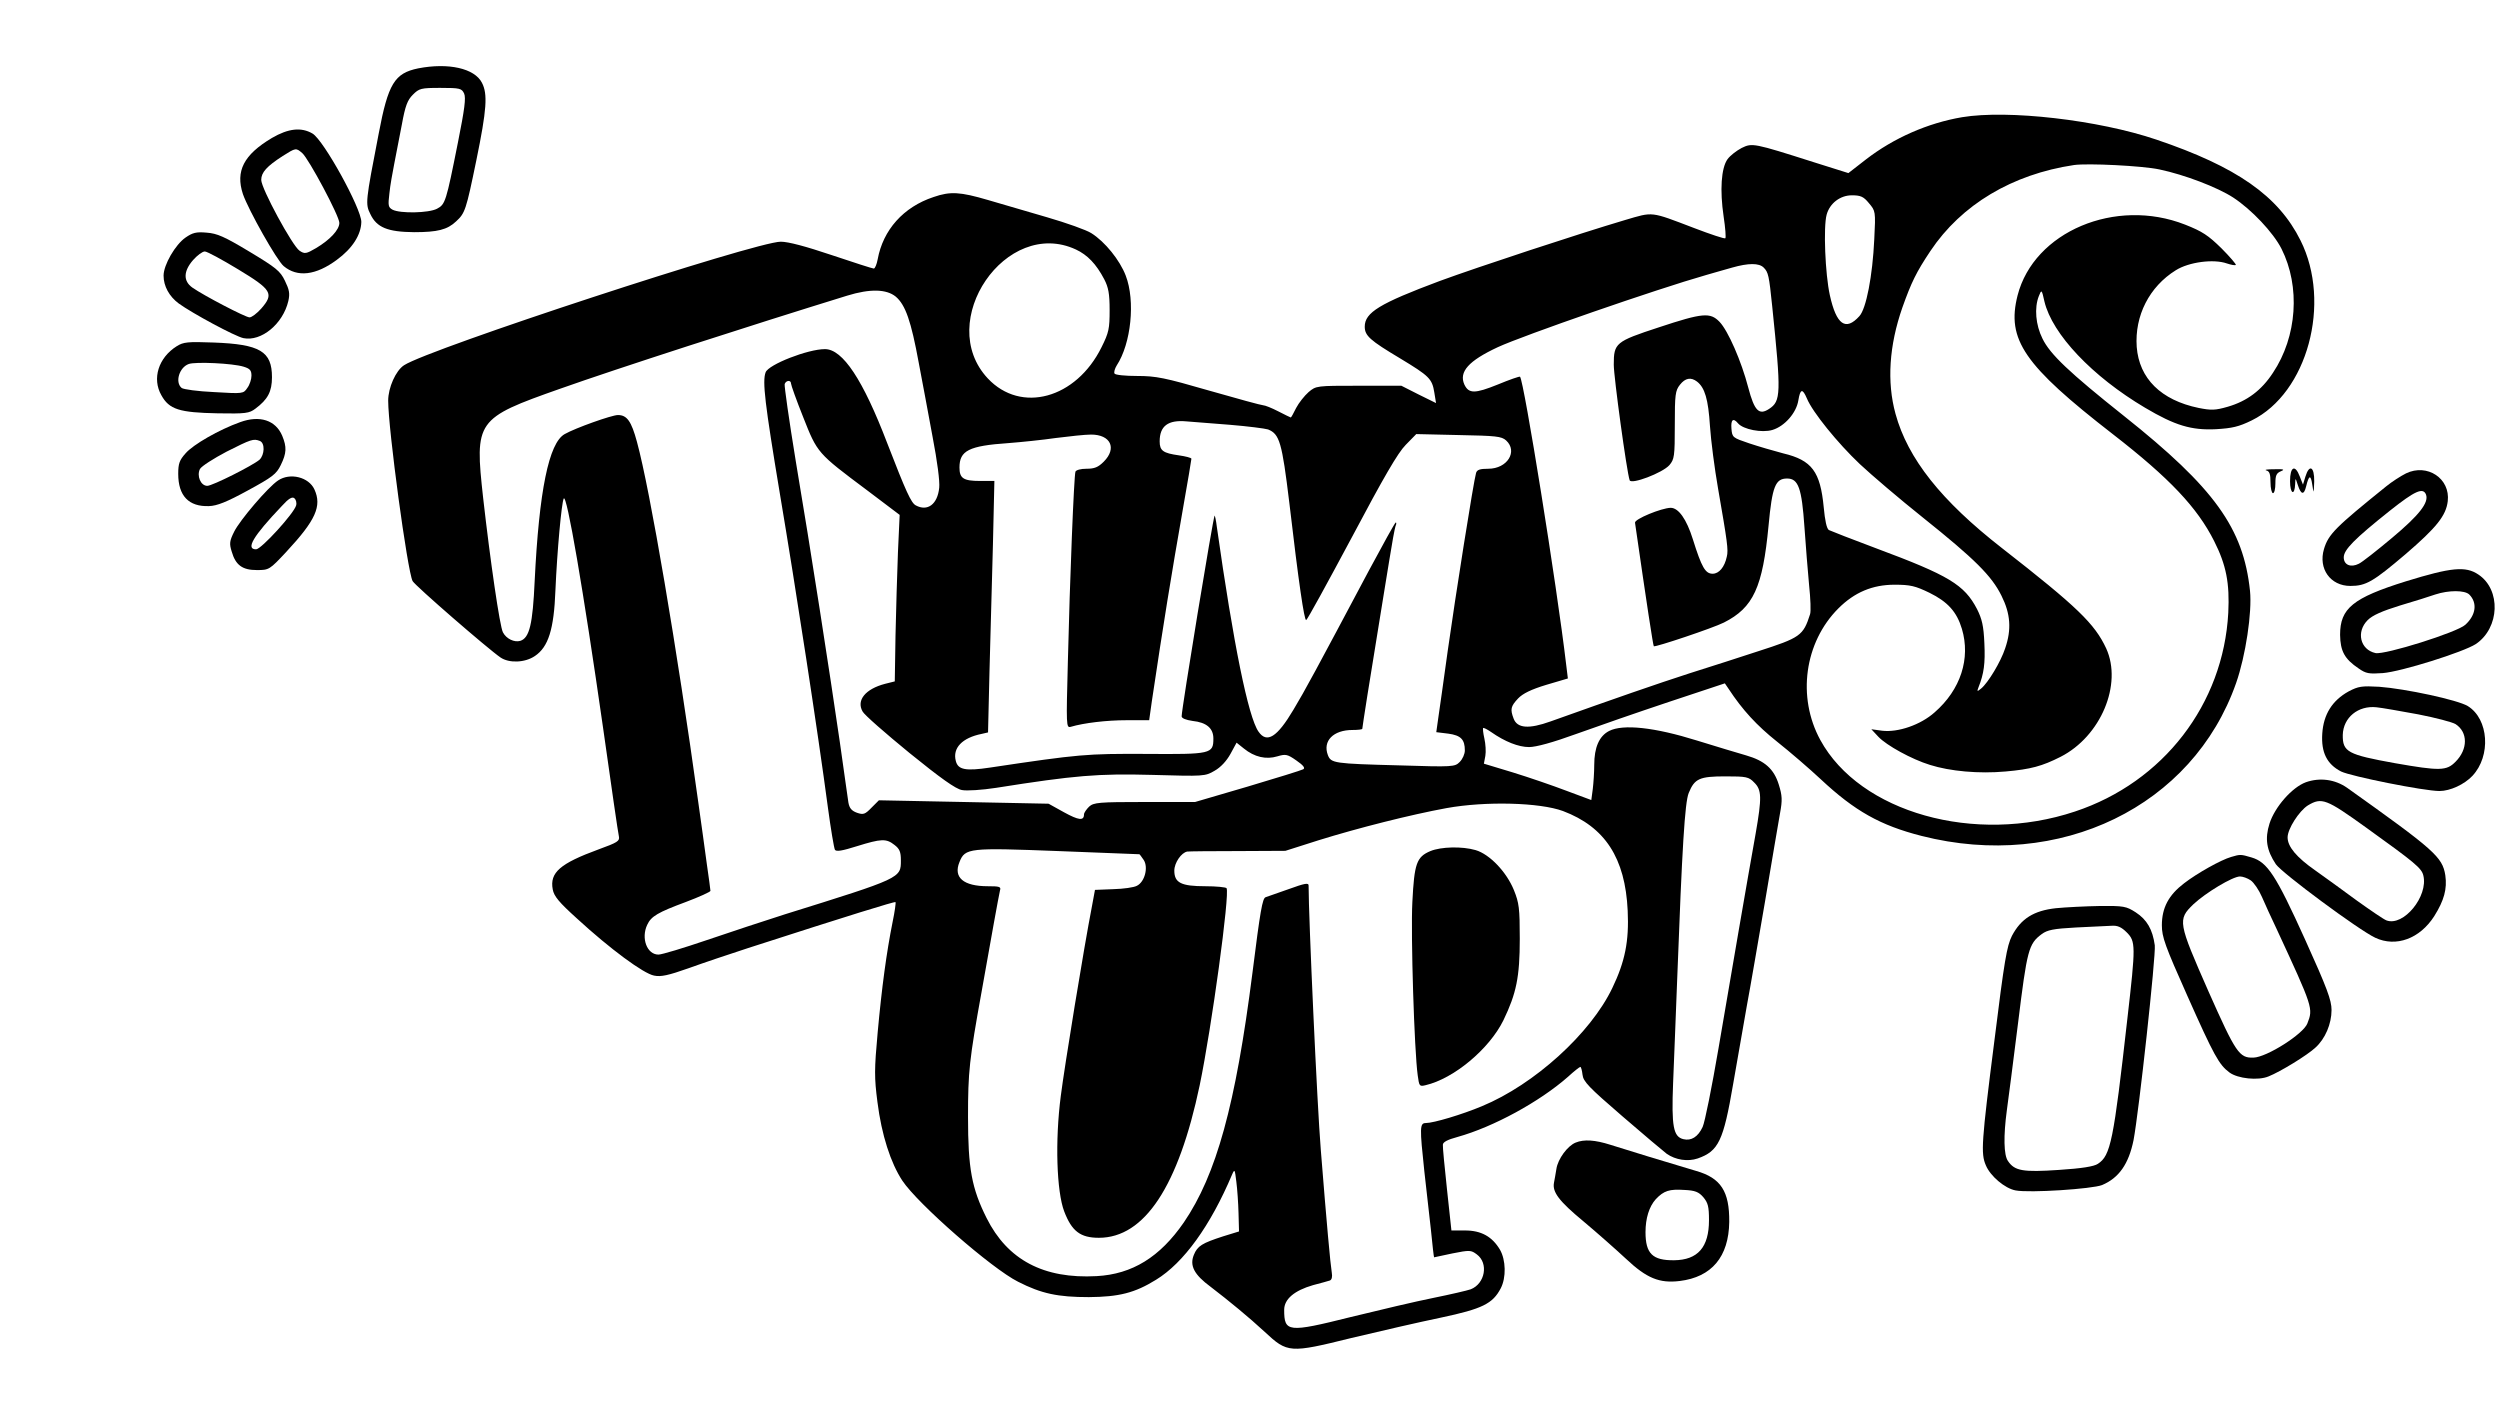
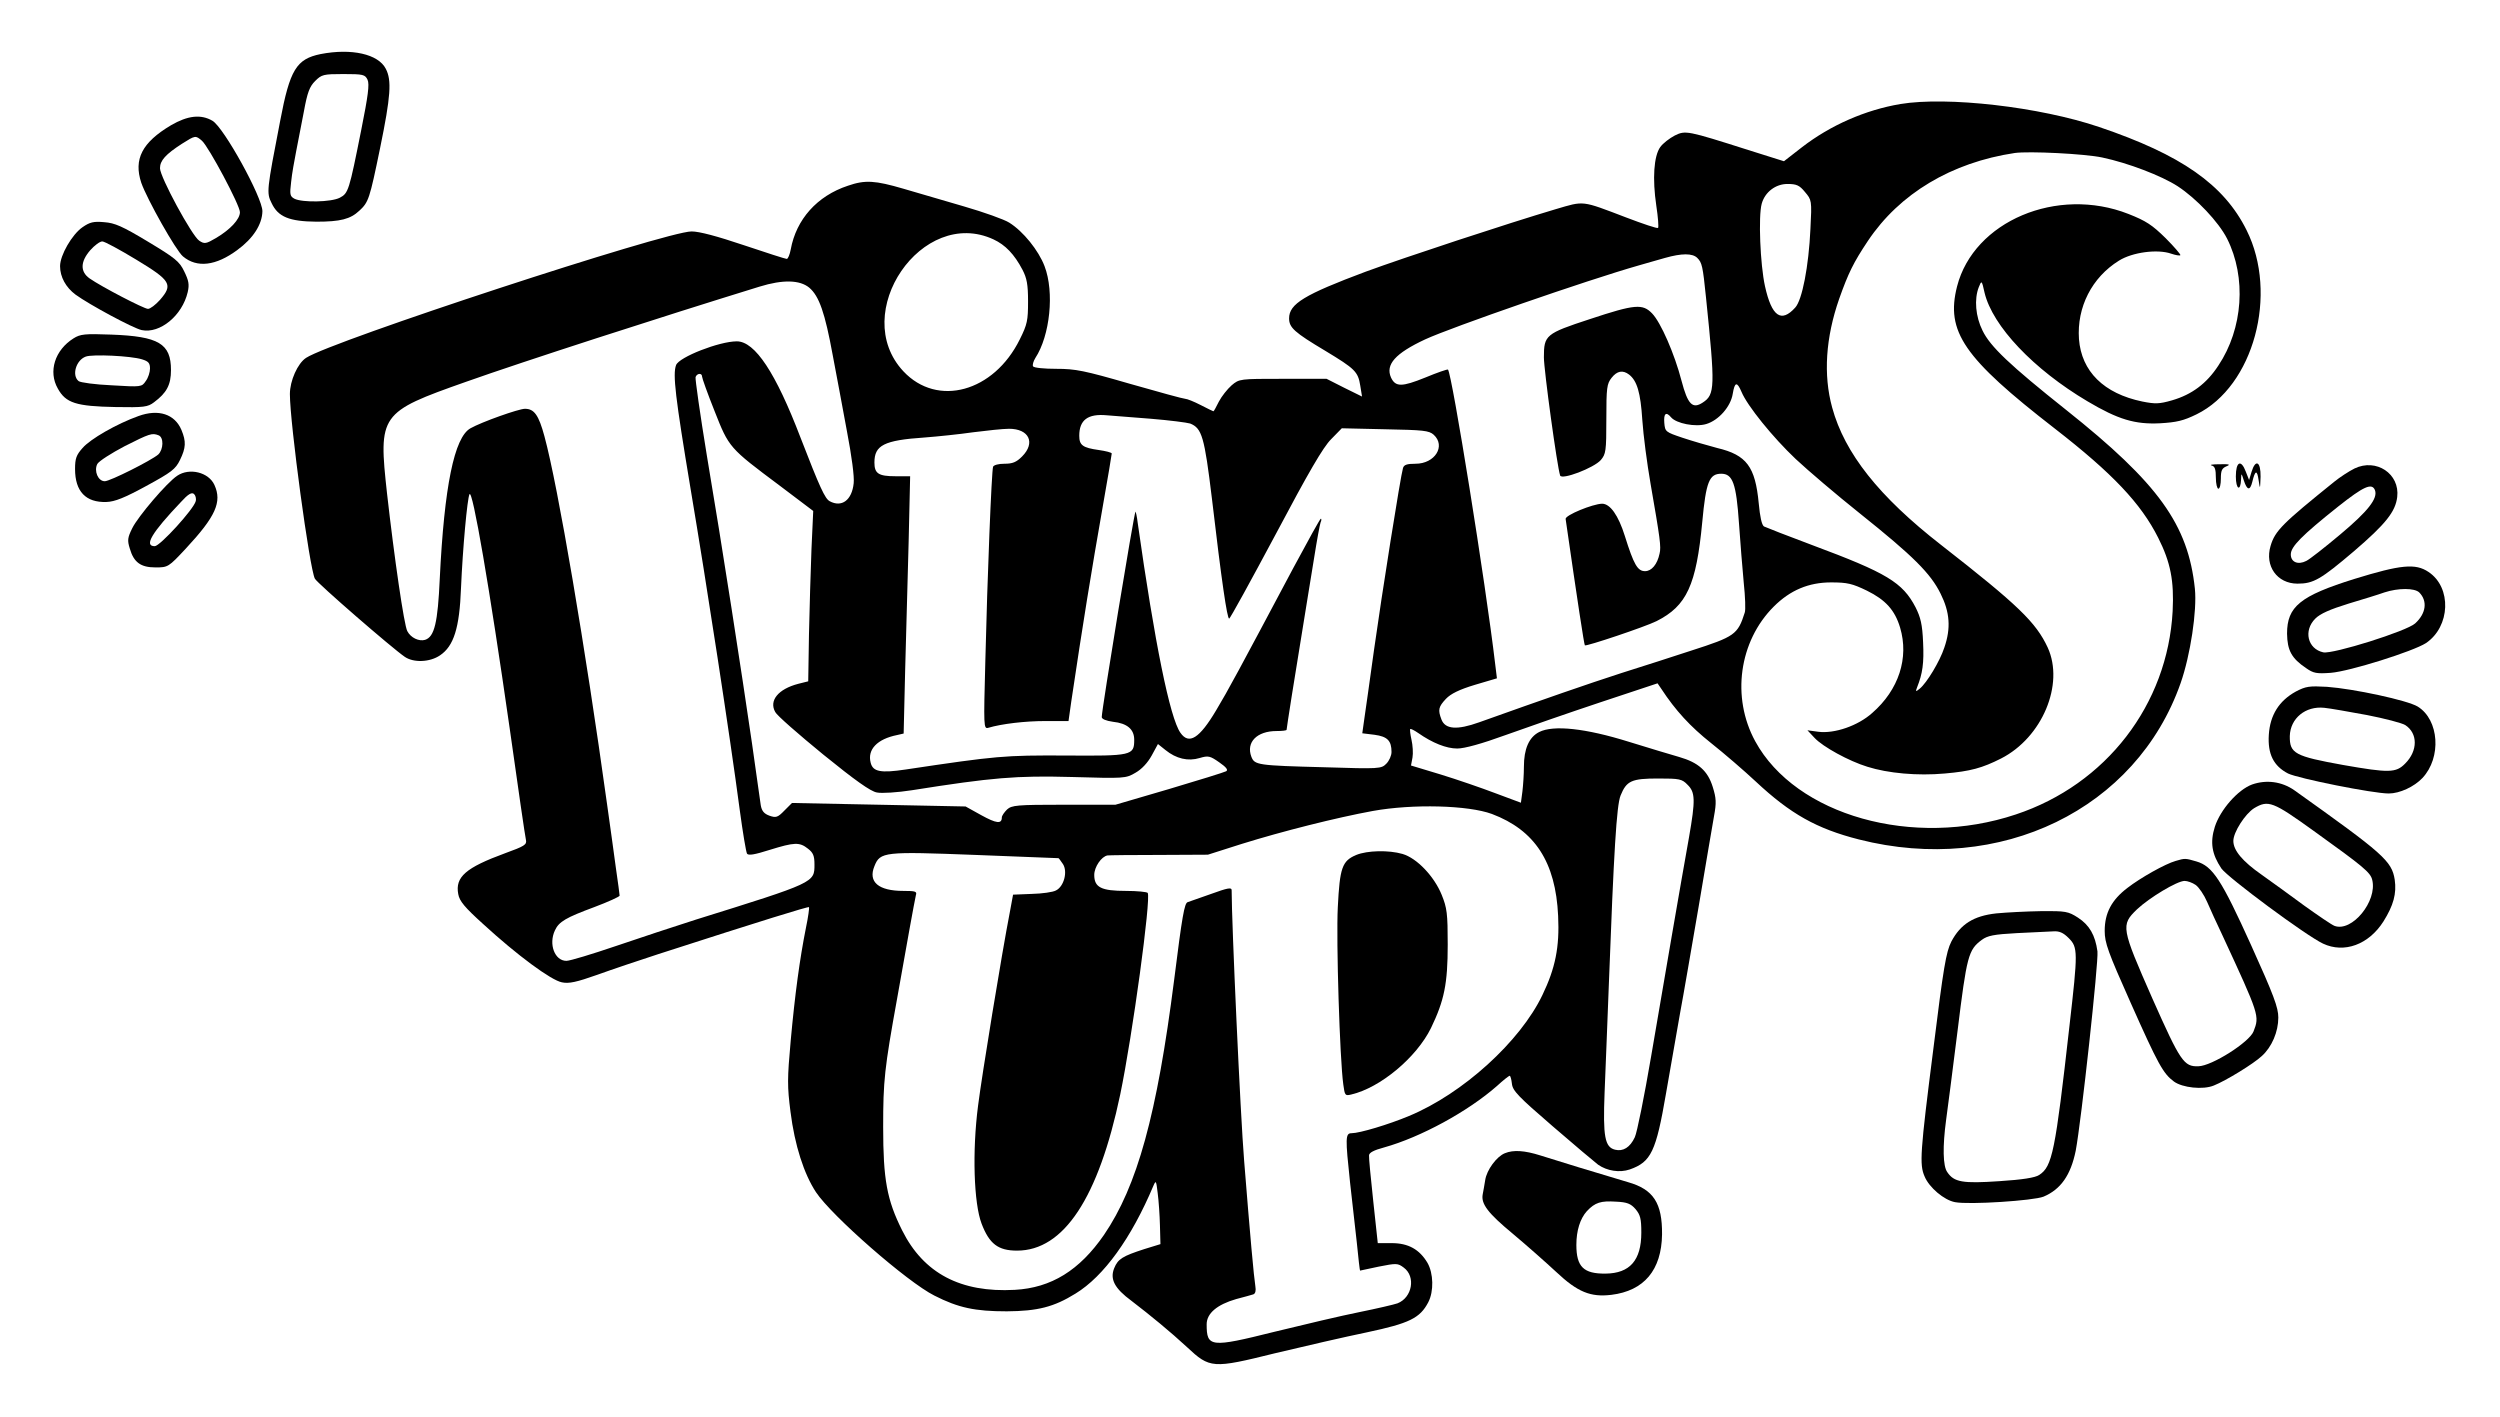
- <svg xmlns="http://www.w3.org/2000/svg" version="1.0" width="1024pt" height="583pt" viewBox="0 0 1024 583" preserveAspectRatio="xMidYMid meet">
-   <g transform="translate(0,583) scale(0.1,-0.1)" fill="#000000" stroke="none">
+ <svg xmlns="http://www.w3.org/2000/svg" version="1.0" width="1000.792pt" height="567.192pt" viewBox="0 0 1000.792 567.192" preserveAspectRatio="xMidYMid meet">
+   <g transform="translate(-42.954,576.646) scale(0.1,-0.1)" fill="#000000" stroke="none">
    <path d="M1713 5550 c-97 -20 -123 -62 -162 -268 -54 -279 -55 -287 -34 -329 26 -55 71 -73 179 -74 96 0 136 10 172 44 37 34 41 46 83 250 43 209 47 272 23 318 -30 59 -137 83 -261 59z m188 -103 c8 -18 2 -64 -25 -199 -49 -246 -52 -255 -86 -273 -34 -18 -151 -20 -182 -4 -18 10 -19 17 -13 67 3 32 13 86 20 122 7 36 21 108 31 160 14 77 23 100 45 122 26 26 33 28 113 28 80 0 87 -2 97 -23z" />
    <path d="M8037 5350 c-141 -24 -280 -85 -394 -173 l-72 -56 -143 45 c-245 78 -251 79 -294 58 -21 -11 -47 -31 -58 -46 -26 -36 -32 -127 -16 -235 7 -46 10 -86 7 -89 -3 -3 -60 16 -128 42 -181 69 -166 67 -282 33 -192 -57 -602 -192 -760 -250 -246 -92 -307 -129 -307 -187 0 -37 21 -56 145 -130 119 -72 131 -83 140 -140 l7 -43 -71 35 -71 36 -174 0 c-174 0 -175 0 -206 -26 -17 -15 -40 -44 -51 -65 -11 -22 -20 -39 -22 -39 -1 0 -24 11 -51 25 -27 14 -55 25 -62 25 -7 0 -106 27 -221 60 -183 53 -218 60 -295 60 -48 0 -90 4 -93 10 -3 5 1 20 9 33 59 90 77 264 37 368 -24 63 -85 139 -141 174 -20 13 -102 42 -181 65 -79 23 -188 55 -243 71 -113 33 -153 36 -222 12 -124 -41 -207 -135 -229 -255 -4 -21 -11 -38 -16 -38 -5 0 -83 25 -172 55 -107 36 -178 55 -209 55 -102 0 -1441 -439 -1543 -506 -34 -22 -65 -92 -65 -145 0 -116 79 -700 100 -739 9 -18 310 -279 360 -313 35 -24 100 -22 141 6 55 37 78 109 84 269 7 161 25 358 34 376 12 23 80 -372 161 -938 33 -234 62 -435 65 -446 4 -19 -6 -25 -83 -53 -158 -58 -201 -95 -188 -164 5 -28 26 -53 99 -119 136 -125 273 -226 316 -234 28 -6 59 1 141 30 58 21 168 58 245 83 421 136 600 191 603 188 2 -2 -3 -39 -12 -82 -25 -125 -44 -266 -61 -451 -14 -154 -14 -185 -1 -286 17 -135 54 -249 102 -322 63 -95 366 -360 474 -414 96 -49 163 -63 290 -63 123 1 188 17 275 71 113 69 223 221 312 432 10 23 11 20 17 -30 4 -30 8 -89 9 -129 l2 -75 -65 -20 c-86 -28 -105 -39 -120 -76 -18 -44 1 -81 69 -131 77 -59 156 -124 222 -185 92 -86 102 -87 352 -25 117 28 282 66 369 84 170 36 212 57 245 120 23 44 21 116 -3 158 -32 54 -77 79 -143 79 l-56 0 -18 167 c-10 93 -18 175 -17 184 0 11 19 21 60 32 147 41 336 144 452 246 25 23 48 41 51 41 3 0 7 -14 9 -32 3 -28 25 -51 163 -170 88 -76 170 -145 182 -154 36 -25 86 -33 127 -19 85 30 105 71 145 305 18 102 43 246 56 320 14 74 47 268 75 430 27 162 55 324 61 359 10 54 9 72 -5 117 -20 65 -58 98 -134 120 -31 9 -122 36 -202 61 -173 54 -302 68 -359 39 -41 -21 -61 -68 -61 -139 0 -30 -3 -74 -6 -99 l-6 -45 -102 38 c-55 21 -154 55 -219 75 l-119 36 6 32 c3 17 1 49 -4 71 -5 22 -7 41 -5 43 2 2 16 -5 32 -16 57 -40 113 -62 156 -62 29 0 98 19 194 54 83 30 253 89 379 131 l229 76 15 -22 c57 -87 116 -151 199 -217 53 -42 133 -111 179 -154 139 -130 244 -189 413 -232 566 -144 1111 121 1288 626 39 111 66 290 57 378 -27 256 -145 421 -516 716 -225 179 -303 253 -334 317 -28 56 -34 126 -15 174 11 28 12 28 23 -22 32 -134 196 -307 412 -435 123 -73 190 -93 291 -88 66 4 93 10 146 36 228 112 328 481 200 737 -91 183 -262 302 -590 413 -239 81 -609 123 -796 92z m808 -214 c104 -22 237 -73 302 -115 75 -49 164 -143 198 -210 78 -155 64 -360 -35 -508 -47 -72 -106 -116 -185 -139 -52 -15 -68 -15 -119 -5 -155 32 -244 121 -254 250 -9 128 52 247 160 314 54 34 155 47 209 28 18 -6 34 -9 37 -6 2 2 -24 33 -59 68 -54 53 -78 69 -149 97 -285 112 -619 -29 -686 -290 -46 -181 26 -286 391 -569 232 -180 345 -300 414 -437 50 -99 64 -173 58 -294 -20 -374 -266 -694 -628 -814 -410 -137 -881 -4 -1043 293 -96 176 -65 400 74 539 66 66 140 97 230 97 65 0 85 -5 143 -33 75 -37 112 -78 133 -148 36 -121 -5 -249 -112 -342 -57 -51 -150 -83 -215 -75 l-44 6 29 -31 c33 -35 136 -92 211 -115 82 -26 200 -37 310 -27 103 9 150 22 225 60 165 84 254 297 187 444 -47 101 -118 170 -427 411 -249 194 -386 367 -436 550 -36 131 -26 280 28 435 37 104 57 145 115 232 127 190 335 314 588 352 56 8 280 -3 350 -18z m-1190 -138 c27 -32 28 -33 22 -148 -7 -150 -33 -285 -61 -315 -56 -62 -94 -36 -121 86 -19 86 -27 280 -13 330 13 47 56 79 103 79 36 0 48 -5 70 -32z m-3248 -190 c47 -22 83 -59 116 -122 17 -33 22 -58 22 -126 0 -76 -3 -92 -33 -152 -104 -211 -330 -273 -466 -128 -218 233 75 661 361 528z m2817 -74 c19 -19 22 -32 35 -159 37 -359 36 -388 -13 -420 -41 -27 -60 -8 -85 87 -28 108 -83 234 -118 270 -38 39 -68 37 -249 -23 -177 -58 -184 -64 -184 -153 0 -50 53 -438 65 -473 6 -19 135 30 163 62 20 24 22 35 22 164 0 125 2 141 21 165 22 28 45 32 70 13 32 -25 46 -72 53 -182 4 -60 19 -175 33 -255 38 -219 43 -253 36 -280 -9 -43 -32 -70 -58 -70 -30 0 -45 26 -81 141 -26 83 -59 129 -91 129 -38 -1 -148 -46 -146 -61 48 -333 74 -503 77 -506 5 -5 241 74 287 97 121 61 159 144 183 397 15 161 28 193 76 193 46 0 60 -39 71 -199 5 -75 14 -182 19 -237 6 -56 8 -110 4 -120 -28 -88 -40 -96 -214 -152 -69 -23 -195 -63 -280 -90 -136 -44 -303 -102 -569 -197 -89 -32 -136 -28 -151 11 -15 39 -12 51 18 83 19 20 53 37 116 56 l88 26 -7 57 c-38 323 -173 1163 -189 1179 -2 2 -43 -12 -91 -32 -94 -38 -119 -38 -137 0 -23 52 17 97 137 153 104 48 648 237 855 296 30 9 78 22 105 30 67 19 110 19 129 0z m-3555 -119 c40 -34 63 -101 94 -270 15 -77 40 -214 57 -305 19 -99 30 -182 27 -208 -7 -68 -48 -98 -96 -72 -19 10 -40 56 -117 255 -99 259 -182 385 -255 385 -70 0 -231 -63 -243 -95 -14 -37 -3 -128 58 -495 65 -386 157 -985 197 -1287 12 -89 25 -167 29 -174 6 -8 30 -4 90 15 100 31 120 32 154 5 21 -16 26 -29 26 -63 0 -73 3 -72 -475 -221 -82 -26 -227 -74 -321 -106 -94 -32 -183 -59 -197 -59 -47 0 -72 67 -46 122 16 35 44 51 157 93 56 21 102 42 102 46 0 5 -7 55 -15 111 -8 57 -23 171 -35 253 -87 629 -197 1277 -251 1475 -23 85 -41 110 -78 110 -25 0 -174 -53 -218 -78 -65 -36 -105 -233 -123 -602 -8 -176 -21 -233 -59 -245 -24 -7 -57 8 -71 35 -13 24 -52 294 -81 550 -35 318 -30 326 316 448 231 82 773 257 1175 381 94 29 161 27 199 -4z m-429 -356 c0 -6 22 -68 50 -138 58 -147 58 -147 260 -298 l135 -102 -7 -153 c-3 -84 -8 -237 -10 -341 l-3 -188 -40 -10 c-80 -21 -118 -67 -92 -113 6 -13 93 -89 192 -170 127 -103 190 -148 215 -152 19 -4 82 0 140 9 322 51 418 59 640 53 211 -6 216 -6 255 17 25 14 49 40 65 69 l25 46 30 -24 c43 -35 91 -46 137 -32 34 10 41 9 78 -17 29 -20 37 -31 28 -36 -7 -4 -110 -36 -228 -71 l-215 -63 -206 0 c-189 0 -209 -2 -228 -19 -11 -11 -21 -25 -21 -32 0 -27 -22 -24 -82 9 l-63 35 -347 7 -348 7 -30 -30 c-27 -28 -34 -30 -60 -21 -22 8 -31 19 -35 42 -2 18 -19 129 -35 247 -41 282 -118 781 -181 1154 -27 165 -47 306 -45 313 6 16 26 17 26 2z m4161 -61 c23 -56 126 -183 217 -269 48 -45 163 -143 257 -218 214 -171 283 -240 323 -321 37 -74 42 -138 15 -216 -18 -55 -70 -141 -98 -164 -17 -14 -18 -13 -11 5 22 55 28 97 24 180 -3 72 -10 100 -30 140 -52 100 -115 138 -413 249 -99 37 -186 71 -194 75 -9 6 -16 39 -21 93 -14 146 -48 193 -166 221 -38 10 -100 28 -139 41 -68 23 -70 24 -73 60 -3 37 7 46 27 22 21 -25 98 -40 141 -27 50 15 98 70 106 121 8 48 17 50 35 8z m-2363 -108 c73 -6 143 -15 156 -19 47 -19 57 -52 87 -300 39 -333 61 -481 69 -481 4 0 87 152 186 337 132 249 190 349 222 381 l43 44 174 -4 c153 -3 175 -5 194 -22 49 -45 5 -116 -73 -116 -34 0 -46 -4 -50 -17 -10 -33 -85 -507 -116 -728 -17 -121 -34 -246 -39 -277 l-8 -57 49 -6 c52 -7 68 -24 68 -69 0 -14 -9 -35 -21 -47 -20 -20 -26 -21 -247 -14 -269 7 -280 9 -293 42 -22 58 22 103 101 103 22 0 40 2 40 5 0 6 34 223 65 410 13 83 34 207 45 277 11 70 23 135 26 143 4 8 4 15 1 15 -3 0 -52 -89 -110 -197 -219 -412 -261 -490 -309 -570 -67 -113 -109 -139 -143 -90 -42 59 -103 360 -171 840 -3 26 -8 47 -9 45 -6 -6 -135 -792 -135 -822 0 -8 17 -15 45 -19 57 -6 85 -30 85 -72 0 -63 -9 -65 -276 -63 -244 1 -272 -1 -639 -56 -100 -15 -131 -9 -140 27 -14 53 26 95 106 111 l26 6 6 252 c4 139 10 371 14 516 l6 262 -59 0 c-68 0 -84 11 -84 55 0 69 38 89 200 100 52 4 140 13 195 21 55 7 120 14 144 14 80 0 107 -56 52 -111 -23 -23 -38 -29 -71 -29 -23 0 -42 -5 -45 -12 -6 -17 -23 -441 -31 -777 -7 -266 -7 -273 12 -268 54 16 147 27 229 27 l92 0 11 78 c47 315 79 513 128 792 19 107 34 197 34 201 0 4 -24 10 -52 14 -64 9 -78 19 -78 57 0 63 34 89 110 82 25 -2 105 -8 178 -14z m2147 -1465 c31 -30 32 -61 6 -210 -33 -184 -100 -574 -152 -879 -27 -158 -56 -303 -65 -322 -19 -41 -47 -58 -79 -50 -41 10 -49 52 -42 229 4 89 11 284 17 432 20 534 31 718 47 757 24 59 44 68 151 68 85 0 95 -2 117 -25z m-783 -117 c172 -65 255 -192 265 -408 6 -125 -11 -209 -63 -317 -89 -186 -319 -395 -534 -484 -81 -34 -198 -69 -230 -69 -25 0 -25 -19 -6 -197 8 -70 20 -179 27 -240 6 -62 12 -113 13 -113 0 0 34 7 75 16 71 14 76 14 100 -4 49 -36 34 -120 -25 -143 -14 -5 -83 -21 -152 -35 -70 -14 -223 -50 -341 -79 -256 -64 -271 -62 -271 30 0 44 42 79 118 101 31 8 63 17 69 19 8 3 11 15 8 32 -6 37 -21 202 -45 503 -15 183 -50 952 -50 1083 0 12 -16 9 -82 -15 -46 -16 -88 -31 -94 -33 -13 -4 -22 -55 -54 -310 -69 -542 -148 -827 -281 -1022 -98 -142 -211 -212 -357 -220 -217 -12 -365 66 -451 238 -61 122 -76 203 -76 414 0 185 5 233 56 515 16 91 39 217 50 280 11 63 23 123 25 133 5 15 -2 17 -50 17 -100 0 -142 36 -116 99 23 58 39 59 405 45 182 -7 331 -13 332 -13 2 -1 9 -11 18 -24 19 -30 4 -89 -28 -105 -12 -7 -56 -13 -97 -14 l-75 -3 -12 -65 c-34 -175 -113 -660 -128 -779 -24 -184 -17 -392 14 -473 31 -81 66 -108 142 -108 187 0 326 211 413 625 49 236 124 785 110 807 -3 4 -42 8 -87 8 -99 0 -127 14 -127 64 0 32 29 74 53 78 7 1 100 2 207 2 l195 1 135 43 c164 51 378 105 525 132 161 29 382 23 477 -12z" />
    <path d="M5859 2344 c-57 -24 -66 -51 -74 -209 -7 -133 8 -611 22 -710 6 -44 7 -46 32 -40 116 27 261 148 319 266 53 110 67 177 67 334 0 125 -3 147 -24 199 -30 74 -99 147 -157 164 -55 16 -141 14 -185 -4z" />
    <path d="M1114 5265 c-116 -69 -150 -136 -119 -230 23 -66 139 -272 167 -295 56 -47 132 -38 218 26 63 46 99 102 100 155 0 55 -154 335 -200 362 -46 27 -99 21 -166 -18z m124 -62 c27 -24 152 -258 152 -286 0 -28 -38 -69 -95 -103 -41 -24 -47 -25 -68 -11 -29 19 -157 255 -157 290 0 31 23 56 88 98 54 34 54 34 80 12z" />
    <path d="M760 4857 c-42 -29 -90 -112 -90 -156 0 -43 23 -85 62 -114 55 -40 231 -135 265 -142 73 -15 162 58 184 152 7 31 4 46 -14 83 -19 40 -37 54 -145 119 -103 62 -133 75 -175 78 -43 4 -58 0 -87 -20z m215 -130 c139 -84 148 -100 95 -161 -18 -20 -39 -36 -48 -36 -16 0 -187 89 -234 122 -38 27 -37 67 3 113 17 19 38 35 48 35 9 0 70 -33 136 -73z" />
    <path d="M724 4412 c-75 -47 -102 -133 -63 -201 32 -58 73 -71 231 -74 114 -2 129 0 154 19 51 38 68 70 68 129 0 106 -49 135 -239 142 -106 4 -124 2 -151 -15z m274 -84 c26 -8 32 -15 32 -37 0 -14 -7 -37 -17 -50 -16 -24 -18 -24 -136 -17 -66 3 -126 11 -133 17 -28 23 -10 84 29 98 27 10 180 3 225 -11z" />
    <path d="M984 4101 c-87 -31 -193 -92 -224 -128 -25 -28 -30 -42 -30 -84 0 -90 43 -135 126 -132 33 1 73 17 159 64 101 55 117 67 135 104 24 49 25 74 6 120 -27 64 -92 85 -172 56z m80 -77 c22 -8 20 -57 -1 -77 -28 -24 -193 -107 -214 -107 -27 0 -44 41 -30 69 7 12 56 43 109 71 101 51 110 54 136 44z" />
    <path d="M9283 3903 c13 -3 17 -15 17 -49 0 -24 5 -44 10 -44 6 0 10 18 10 40 0 33 4 42 23 50 17 7 11 9 -28 8 -27 0 -42 -2 -32 -5z" />
    <path d="M9380 3859 c0 -52 19 -62 21 -11 1 26 1 26 11 -5 13 -40 25 -42 34 -5 11 46 19 49 25 7 6 -39 6 -39 8 13 1 61 -20 72 -36 20 l-10 -33 -13 33 c-19 51 -40 41 -40 -19z" />
    <path d="M9855 3891 c-22 -11 -59 -35 -81 -53 -207 -167 -237 -196 -255 -257 -24 -80 26 -151 108 -151 64 0 93 17 226 130 127 109 166 158 173 217 11 93 -84 156 -171 114z m82 -87 c12 -33 -28 -84 -139 -177 -62 -52 -123 -100 -136 -106 -33 -17 -62 -5 -62 26 0 31 43 75 190 192 101 80 135 96 147 65z" />
    <path d="M1139 3862 c-41 -27 -157 -163 -180 -210 -19 -38 -20 -49 -10 -81 16 -56 44 -76 103 -76 50 0 52 1 121 75 120 129 146 187 115 255 -23 51 -100 70 -149 37z m74 -102 c-8 -32 -143 -180 -164 -180 -44 0 -13 53 105 177 28 31 43 40 52 32 6 -5 10 -18 7 -29z" />
    <path d="M9855 3449 c-218 -68 -270 -111 -270 -219 1 -67 18 -99 76 -138 30 -21 42 -23 99 -19 76 6 330 86 381 119 98 66 104 223 10 285 -52 35 -111 29 -296 -28z m259 -54 c34 -34 28 -84 -16 -124 -33 -31 -330 -124 -368 -116 -63 14 -80 87 -32 135 20 20 59 37 133 60 57 17 122 37 144 45 55 18 120 18 139 0z" />
    <path d="M9620 2998 c-67 -37 -103 -94 -108 -173 -5 -77 19 -125 77 -155 41 -20 340 -80 403 -80 44 0 102 27 135 62 77 82 67 233 -19 286 -41 25 -255 71 -363 79 -71 4 -85 2 -125 -19z m285 -94 c72 -14 140 -32 153 -40 51 -33 51 -103 0 -154 -37 -38 -65 -38 -248 -6 -194 35 -215 46 -214 116 2 71 63 121 138 113 22 -2 100 -16 171 -29z" />
    <path d="M9445 2626 c-57 -21 -127 -101 -149 -169 -20 -63 -12 -110 26 -167 26 -37 339 -269 407 -301 85 -40 183 -4 242 89 40 64 53 111 45 167 -12 75 -44 103 -402 358 -50 35 -112 43 -169 23z m247 -186 c199 -143 227 -166 234 -196 21 -85 -81 -210 -151 -184 -11 4 -65 41 -121 81 -55 41 -132 96 -171 124 -76 53 -113 97 -113 135 0 35 47 108 83 131 57 34 75 27 239 -91z" />
    <path d="M9139 2320 c-42 -12 -140 -67 -193 -108 -63 -48 -91 -100 -91 -172 0 -48 13 -84 104 -288 110 -247 130 -283 173 -315 34 -25 117 -34 160 -16 48 19 159 87 192 118 40 36 66 97 66 154 0 40 -18 89 -109 290 -119 263 -154 316 -219 335 -44 13 -46 13 -83 2z m80 -96 c13 -9 34 -40 46 -68 12 -28 39 -87 60 -131 150 -324 150 -325 126 -387 -16 -43 -167 -139 -221 -140 -58 -2 -72 19 -184 271 -125 284 -127 294 -62 357 50 47 161 114 191 114 11 0 31 -7 44 -16z" />
    <path d="M8421 2110 c-91 -10 -143 -43 -180 -113 -21 -42 -31 -100 -72 -430 -53 -416 -56 -462 -35 -510 18 -44 78 -95 122 -103 57 -11 314 6 354 22 69 29 109 86 129 184 22 116 92 756 87 798 -9 65 -32 105 -78 135 -39 25 -49 27 -148 26 -58 -1 -138 -5 -179 -9z m290 -99 c37 -37 37 -55 3 -351 -57 -506 -69 -563 -121 -597 -16 -11 -67 -19 -160 -25 -147 -10 -181 -4 -208 36 -18 24 -19 104 -5 208 6 40 26 201 46 358 37 300 43 324 97 364 23 17 48 22 140 27 62 3 127 6 145 7 25 2 41 -5 63 -27z" />
    <path d="M6454 1150 c-33 -13 -73 -67 -79 -108 -3 -20 -8 -46 -10 -57 -7 -38 21 -75 120 -157 55 -46 133 -115 175 -154 85 -80 137 -101 220 -91 131 16 201 99 203 242 1 125 -34 180 -136 209 -112 33 -295 89 -351 107 -63 20 -108 23 -142 9z m523 -224 c19 -23 23 -38 23 -94 0 -111 -46 -163 -143 -164 -88 -1 -117 27 -117 115 0 57 15 105 42 135 33 35 56 42 117 38 44 -2 59 -8 78 -30z" />
  </g>
</svg>
